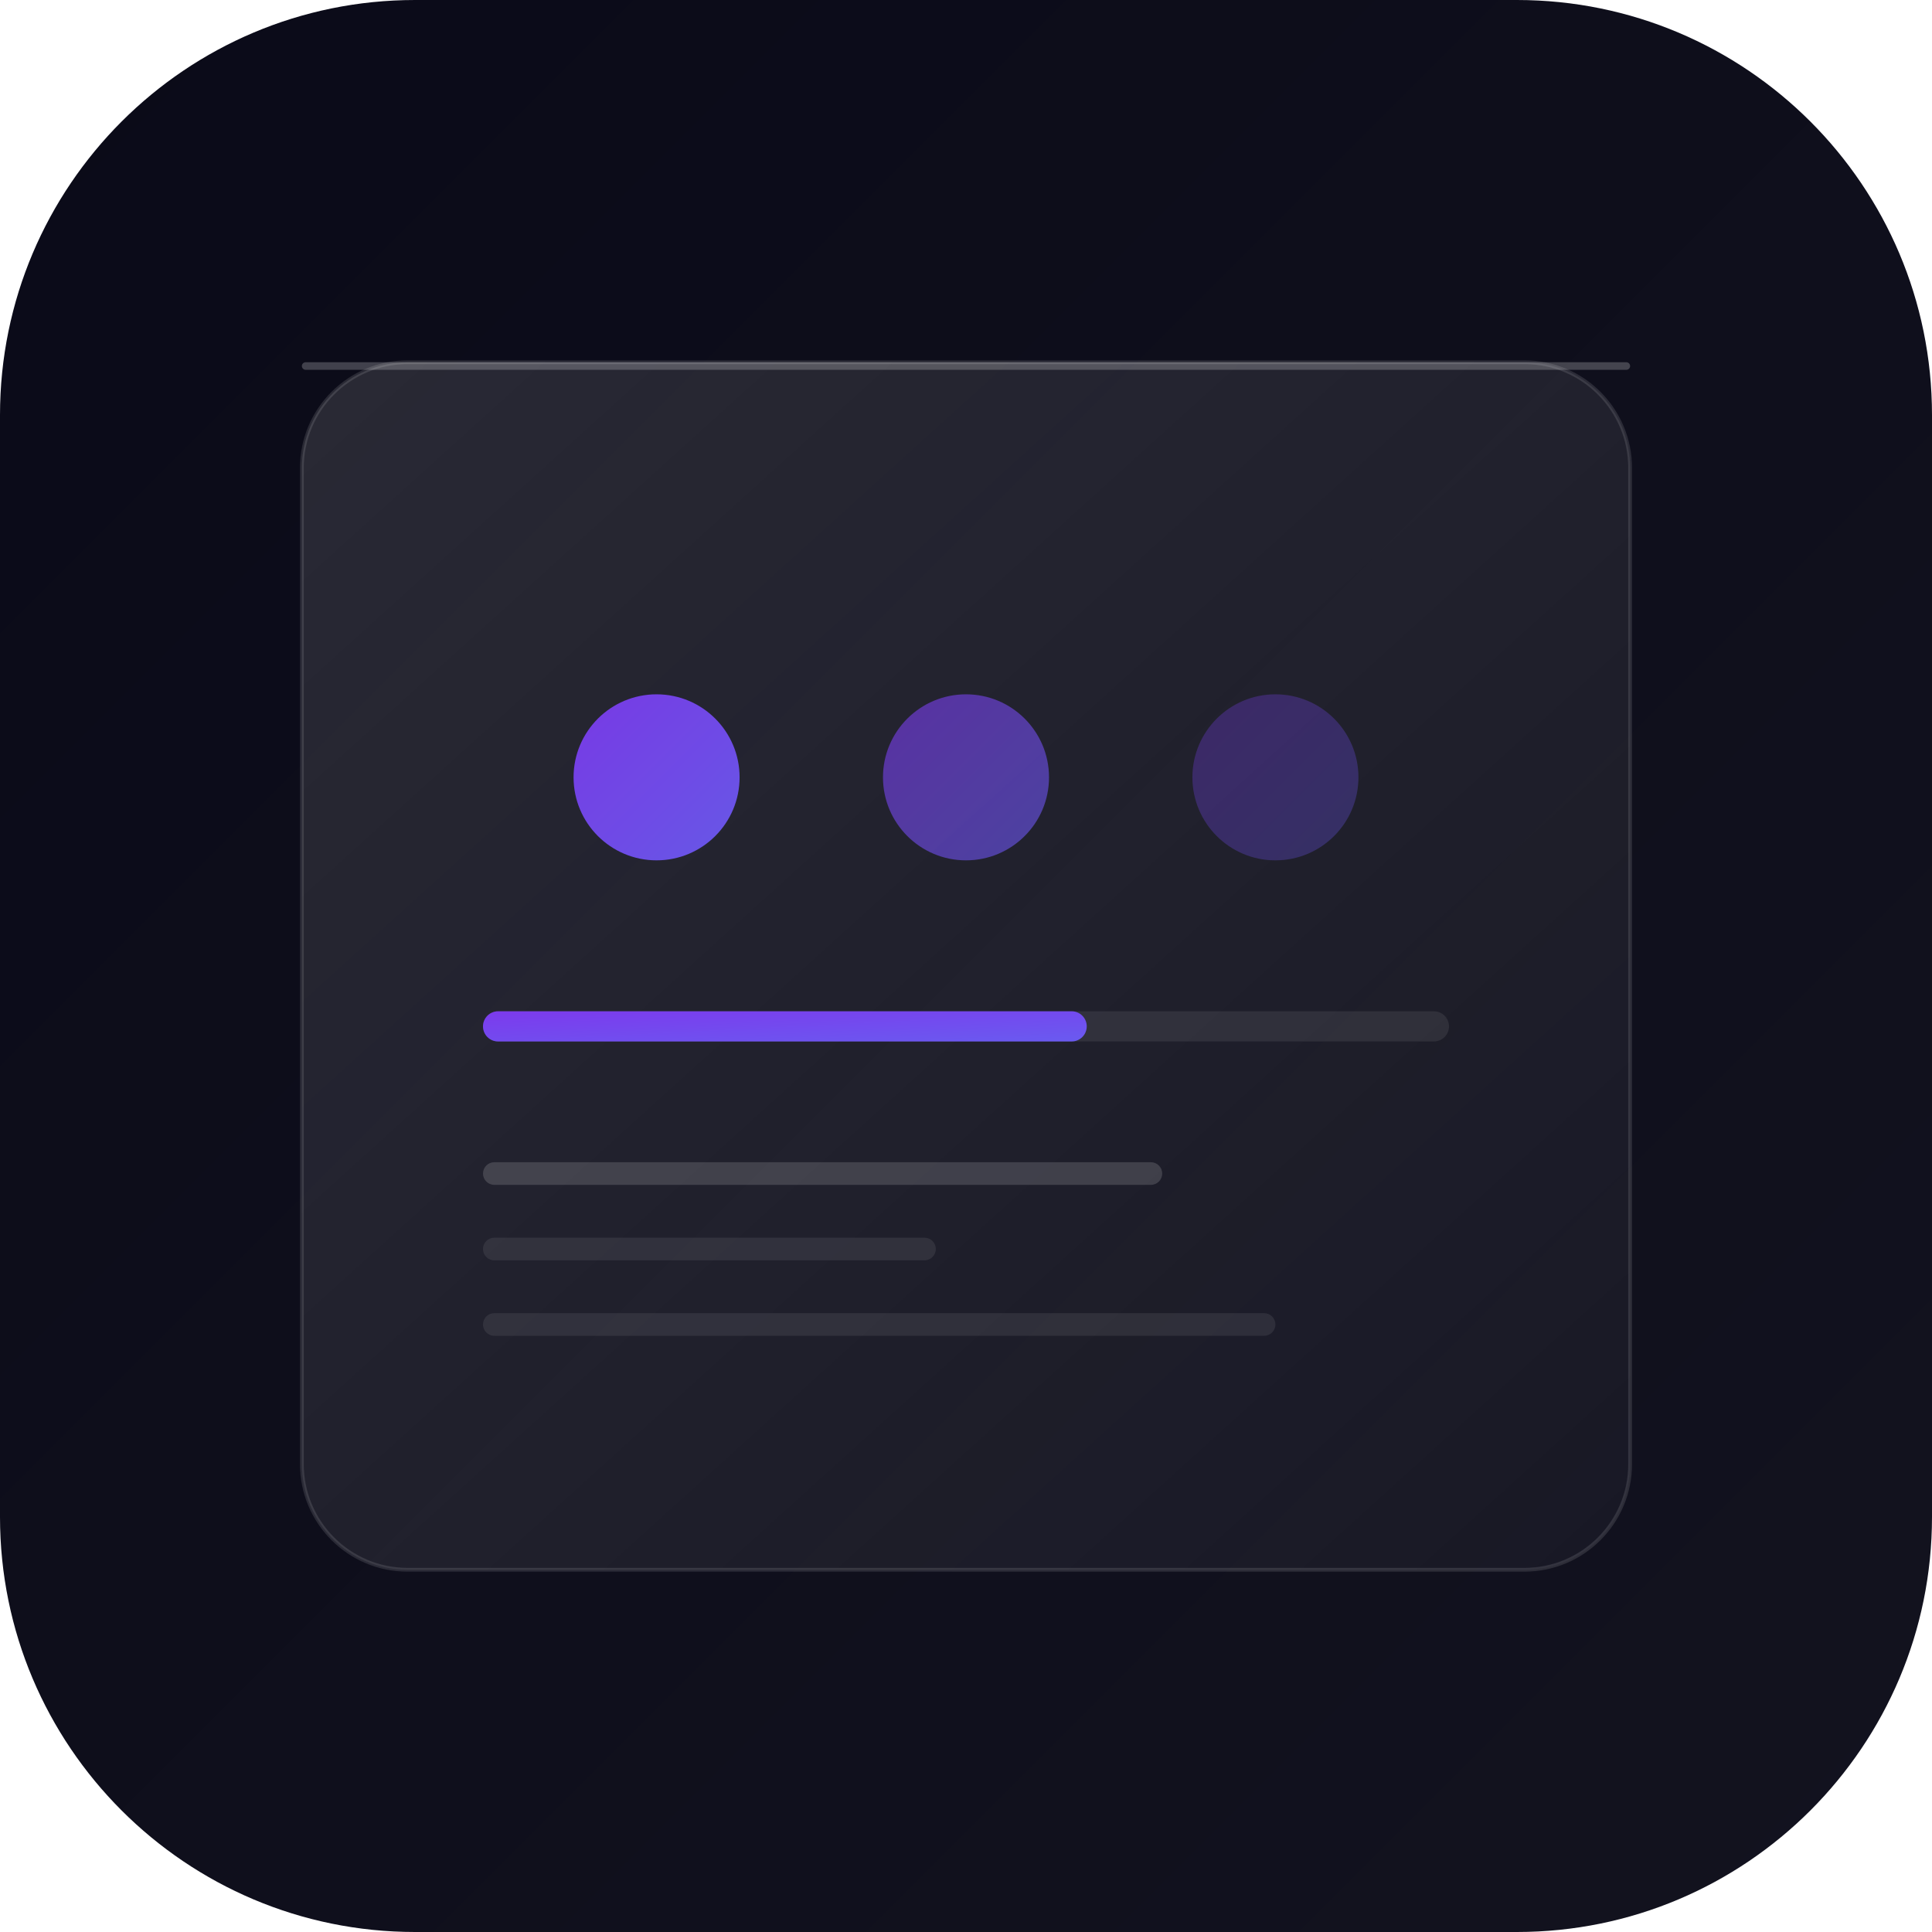
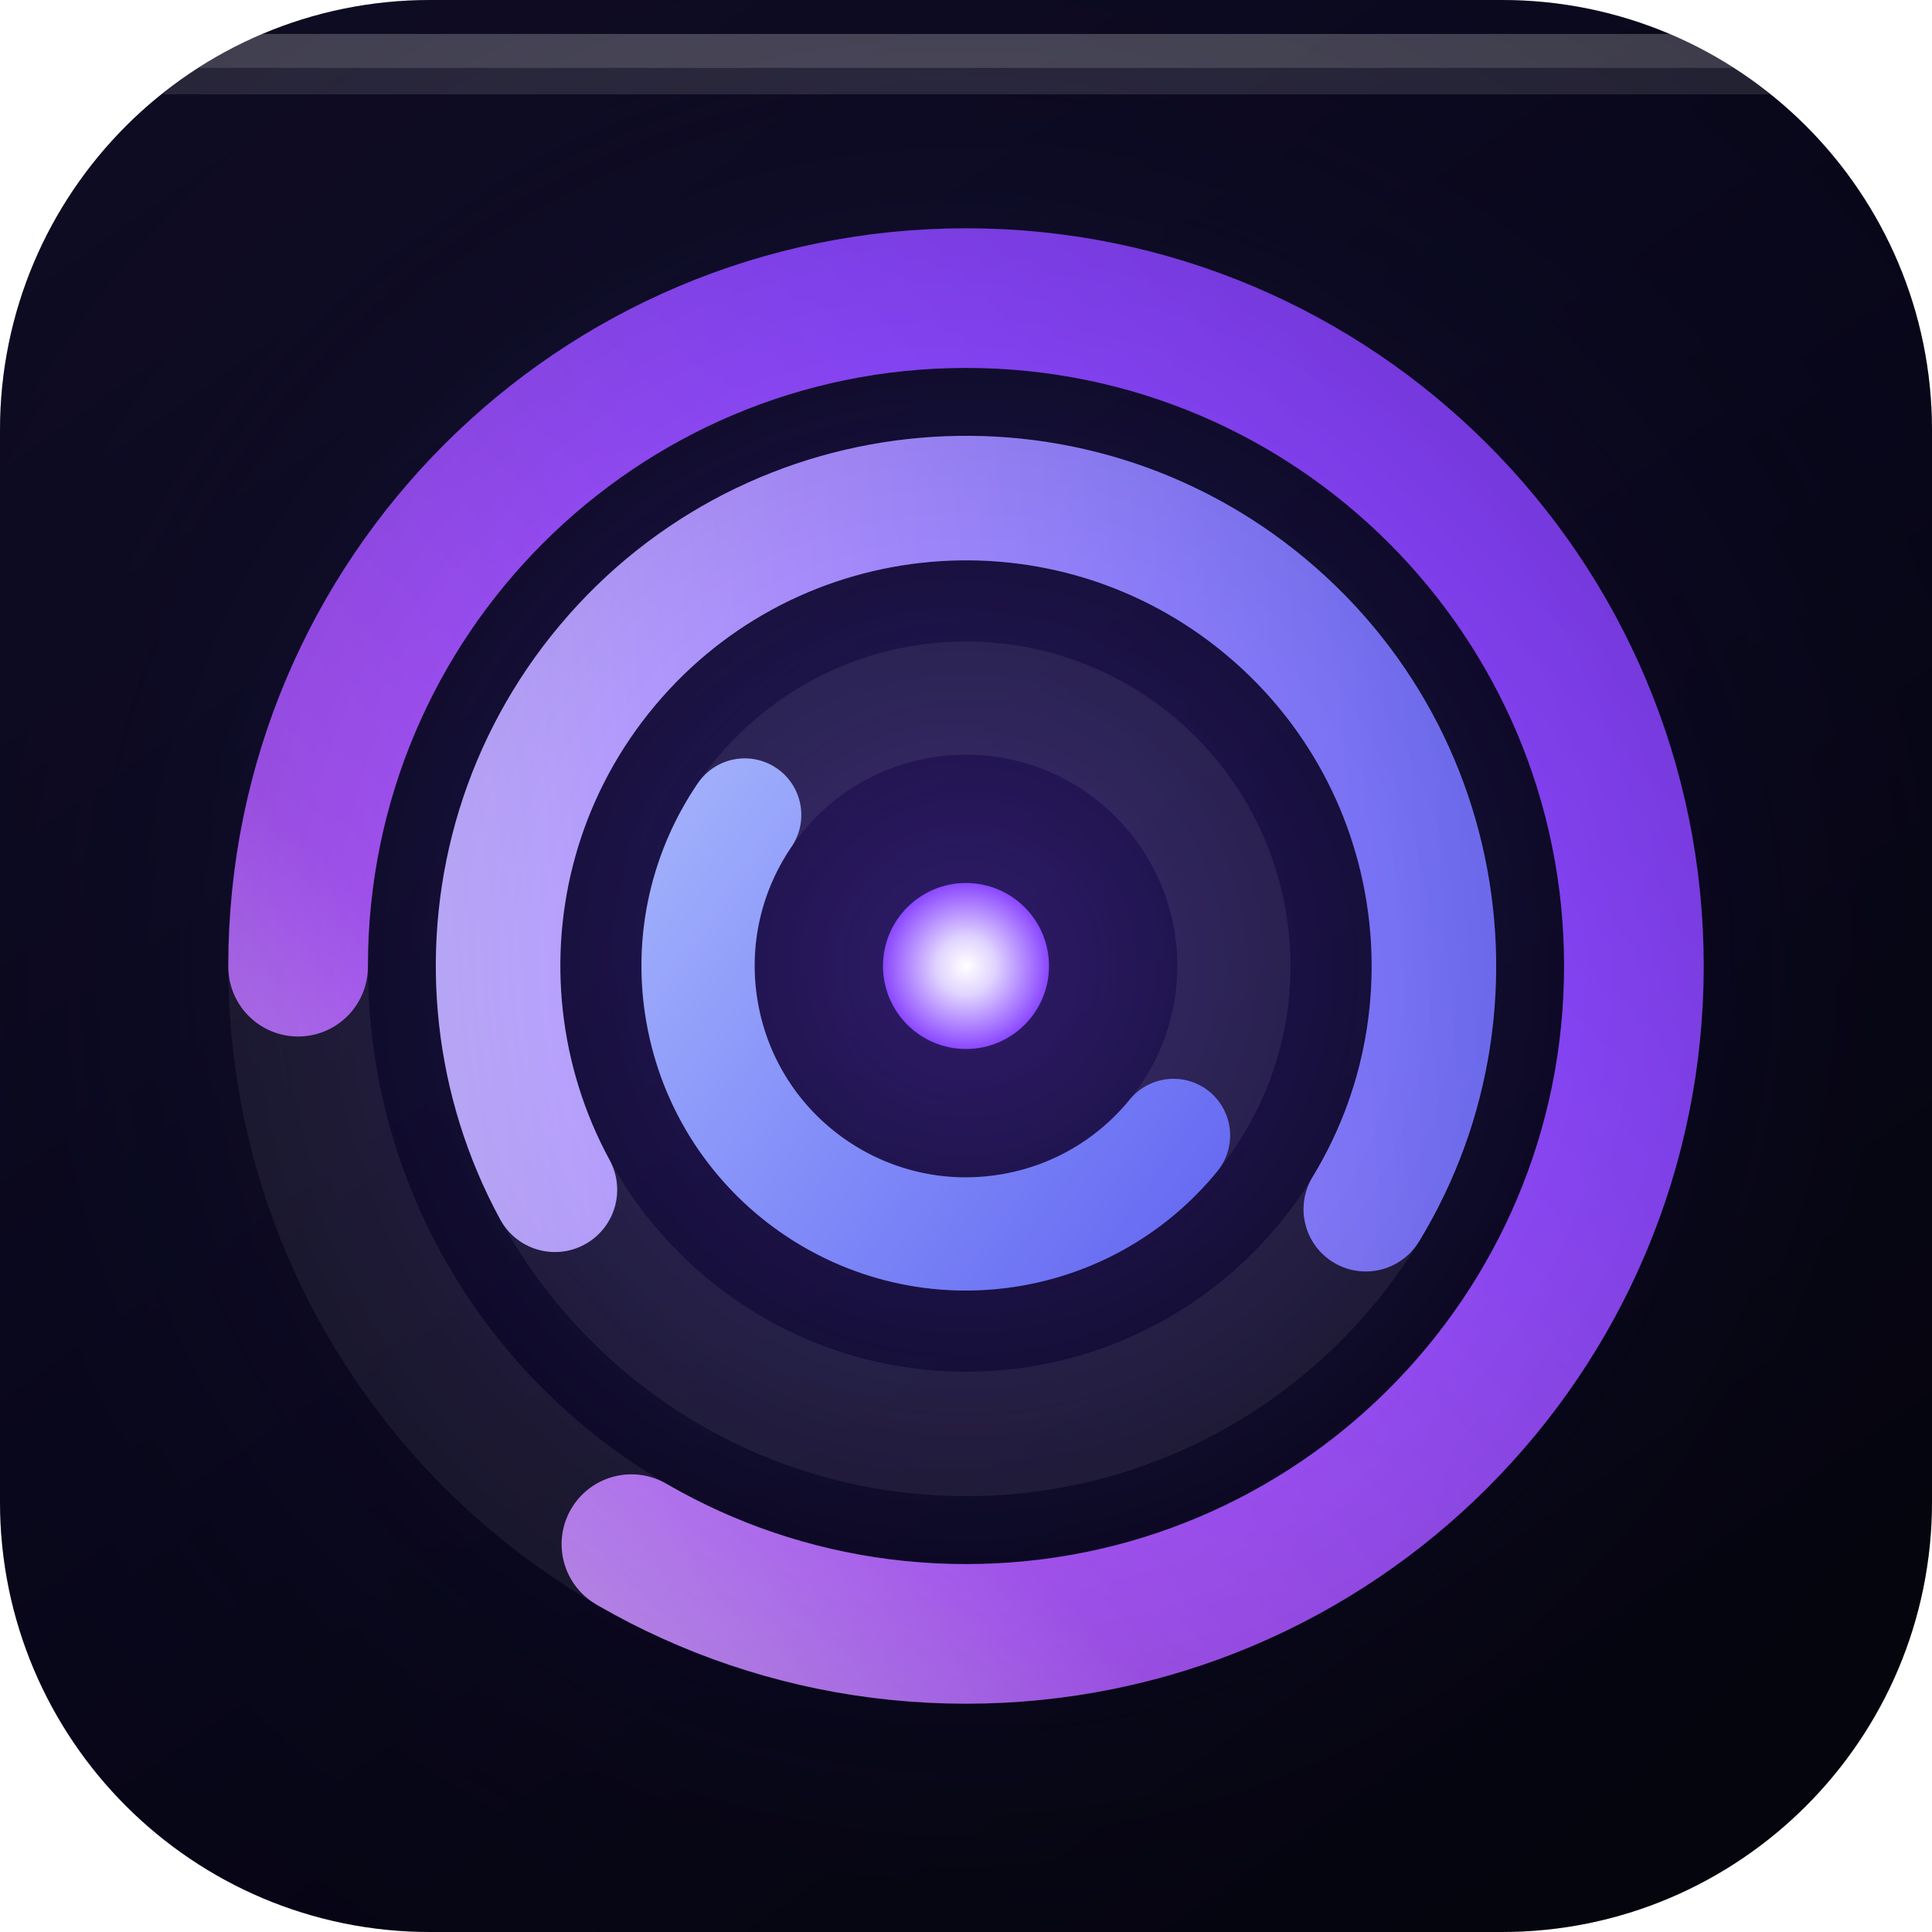
<svg xmlns="http://www.w3.org/2000/svg" viewBox="0 0 512 512">
  <defs>
-     <linearGradient id="bg" x1="0%" y1="0%" x2="100%" y2="100%">
-       <stop offset="0%" style="stop-color:#0a0a18" />
-       <stop offset="100%" style="stop-color:#13131f" />
+     <linearGradient id="bg" x1="0%" y1="0%" x2="70%" y2="100%">
+       <stop offset="0%" stop-color="#13102e" />
+       <stop offset="60%" stop-color="#0a0820" />
+       <stop offset="100%" stop-color="#060612" />
    </linearGradient>
-     <linearGradient id="accent" x1="0%" y1="0%" x2="135%" y2="135%">
-       <stop offset="0%" style="stop-color:#7c3aed" />
-       <stop offset="100%" style="stop-color:#6366f1" />
+     <linearGradient id="g1" x1="0%" y1="0%" x2="100%" y2="100%">
+       <stop offset="0%" stop-color="#d8b4fe" />
+       <stop offset="30%" stop-color="#a855f7" />
+       <stop offset="70%" stop-color="#8b47ff" />
+       <stop offset="100%" stop-color="#7c3aed" />
    </linearGradient>
-     <linearGradient id="glass" x1="0%" y1="0%" x2="100%" y2="100%">
-       <stop offset="0%" style="stop-color:rgba(255,255,255,0.12)" />
-       <stop offset="100%" style="stop-color:rgba(255,255,255,0.03)" />
+     <linearGradient id="g2" x1="0%" y1="0%" x2="100%" y2="100%">
+       <stop offset="0%" stop-color="#c4b5fd" />
+       <stop offset="40%" stop-color="#a78bfa" />
+       <stop offset="100%" stop-color="#6366f1" />
    </linearGradient>
+     <linearGradient id="g3" x1="0%" y1="0%" x2="100%" y2="100%">
+       <stop offset="0%" stop-color="#a5b4fc" />
+       <stop offset="50%" stop-color="#818cf8" />
+       <stop offset="100%" stop-color="#6366f1" />
+     </linearGradient>
+     <radialGradient id="dot" cx="50%" cy="50%" r="50%">
+       <stop offset="0%" stop-color="#ffffff" />
+       <stop offset="35%" stop-color="#e0d4ff" />
+       <stop offset="100%" stop-color="#8b47ff" />
+     </radialGradient>
+     <radialGradient id="glow" cx="50%" cy="50%" r="52%">
+       <stop offset="0%" stop-color="rgba(110,60,230,0.38)" />
+       <stop offset="40%" stop-color="rgba(80,50,190,0.18)" />
+       <stop offset="100%" stop-color="rgba(0,0,0,0)" />
+     </radialGradient>
+     <radialGradient id="vignette" cx="50%" cy="50%" r="72%">
+       <stop offset="30%" stop-color="rgba(0,0,0,0)" />
+       <stop offset="100%" stop-color="rgba(0,0,0,0.30)" />
+     </radialGradient>
+     <clipPath id="squircle">
+       <rect width="512" height="512" rx="114" ry="114" />
+     </clipPath>
  </defs>
-   <rect width="512" height="512" rx="110" fill="url(#bg)" />
-   <rect x="80" y="96" width="352" height="320" rx="28" fill="url(#glass)" stroke="rgba(255,255,255,0.12)" stroke-width="1" />
-   <rect x="80" y="96" width="352" height="2" rx="1" fill="rgba(255,255,255,0.22)" />
-   <circle cx="174" cy="206" r="22" fill="url(#accent)" opacity="0.95" />
-   <circle cx="256" cy="206" r="22" fill="url(#accent)" opacity="0.6" />
-   <circle cx="338" cy="206" r="22" fill="url(#accent)" opacity="0.3" />
-   <rect x="128" y="268" width="256" height="8" rx="4" fill="rgba(255,255,255,0.08)" />
-   <rect x="128" y="268" width="160" height="8" rx="4" fill="url(#accent)" />
-   <rect x="128" y="308" width="180" height="6" rx="3" fill="rgba(255,255,255,0.15)" />
-   <rect x="128" y="328" width="120" height="6" rx="3" fill="rgba(255,255,255,0.08)" />
-   <rect x="128" y="348" width="210" height="6" rx="3" fill="rgba(255,255,255,0.08)" />
+   <g clip-path="url(#squircle)">
+     <rect width="512" height="512" fill="url(#bg)" />
+     <rect width="512" height="512" fill="url(#glow)" />
+     <circle cx="256" cy="256" r="177" fill="none" stroke="rgba(255,255,255,0.07)" stroke-width="37" />
+     <circle cx="256" cy="256" r="124" fill="none" stroke="rgba(255,255,255,0.07)" stroke-width="33" />
+     <circle cx="256" cy="256" r="71" fill="none" stroke="rgba(255,255,255,0.07)" stroke-width="30" />
+     <circle cx="256" cy="256" r="177" fill="none" stroke="url(#g1)" stroke-width="37" stroke-linecap="round" stroke-dasharray="927 185" stroke-dashoffset="278" transform="rotate(-90 256 256)" />
+     <circle cx="256" cy="256" r="124" fill="none" stroke="url(#g2)" stroke-width="33" stroke-linecap="round" stroke-dasharray="519 260" stroke-dashoffset="343" transform="rotate(-50 256 256)" />
+     <circle cx="256" cy="256" r="71" fill="none" stroke="url(#g3)" stroke-width="30" stroke-linecap="round" stroke-dasharray="217 229" stroke-dashoffset="385" transform="rotate(-10 256 256)" />
+     <circle cx="256" cy="256" r="22" fill="url(#dot)" />
+     <rect x="41" y="9" width="430" height="9" fill="rgba(255,255,255,0.28)" rx="4" />
+     <rect x="41" y="18" width="430" height="7" fill="rgba(255,255,255,0.14)" rx="3" />
+     <rect width="512" height="512" fill="url(#vignette)" />
+   </g>
</svg>
